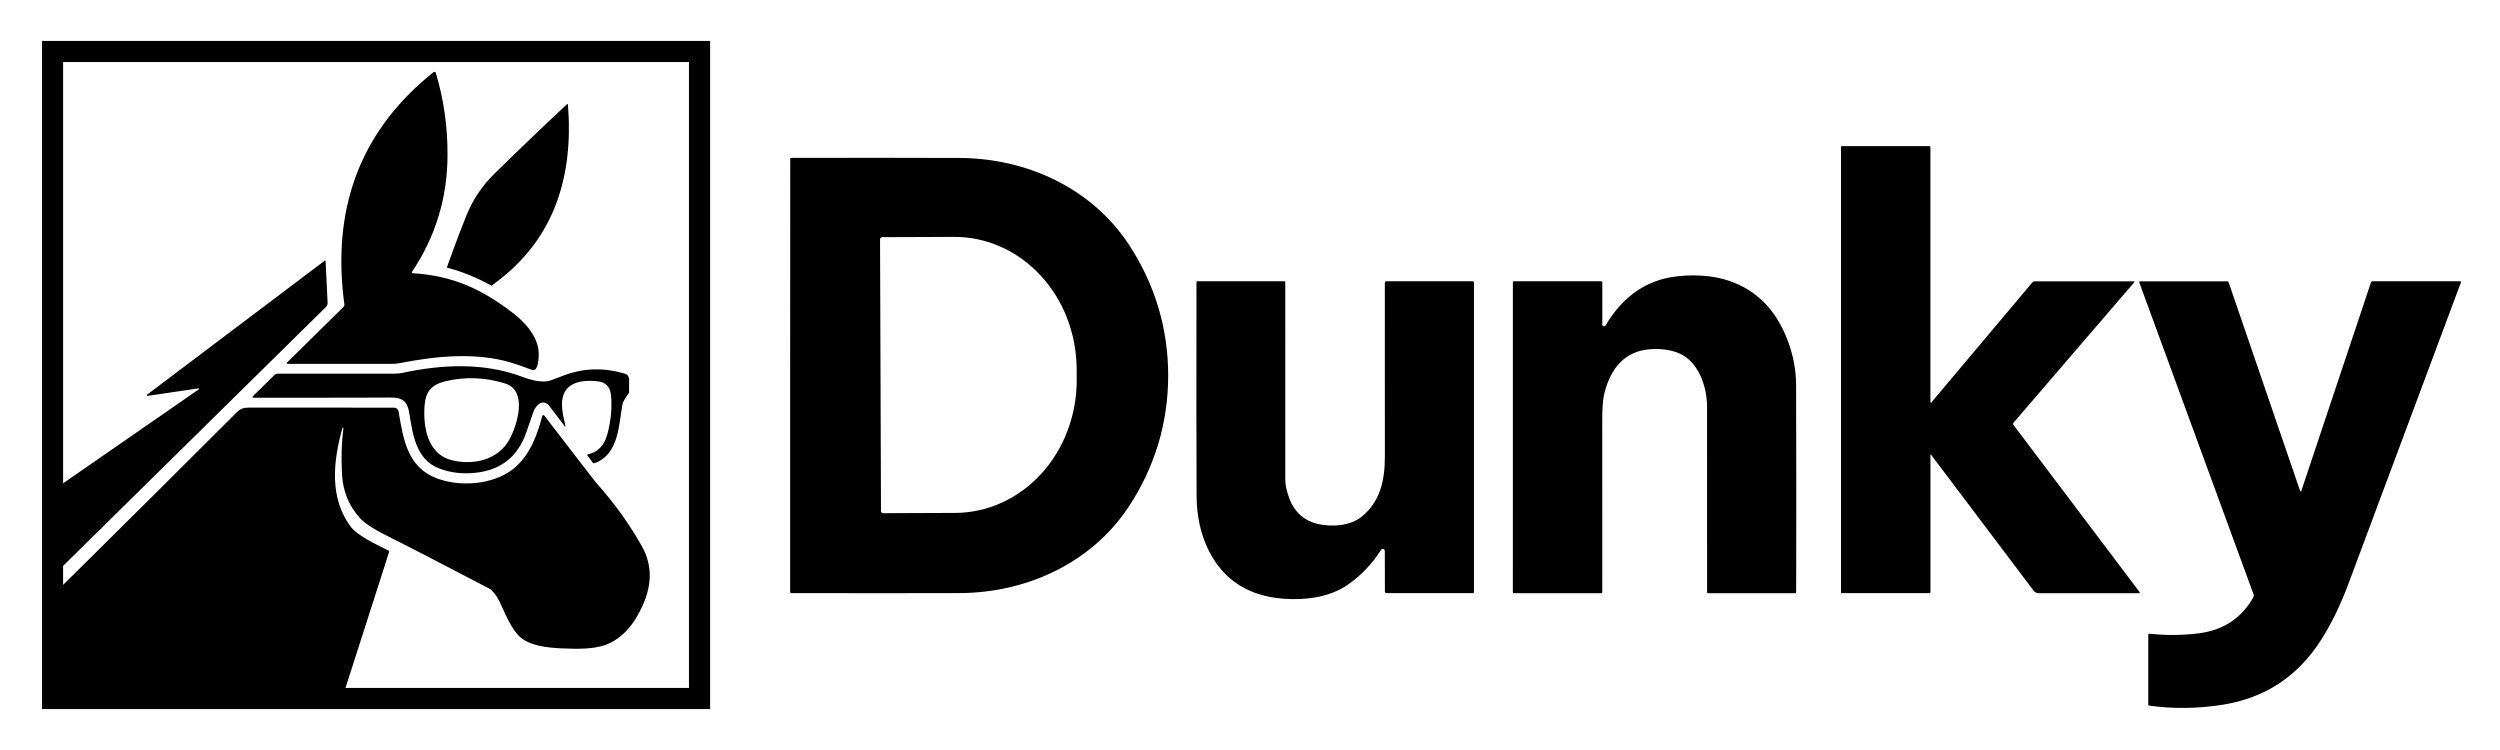
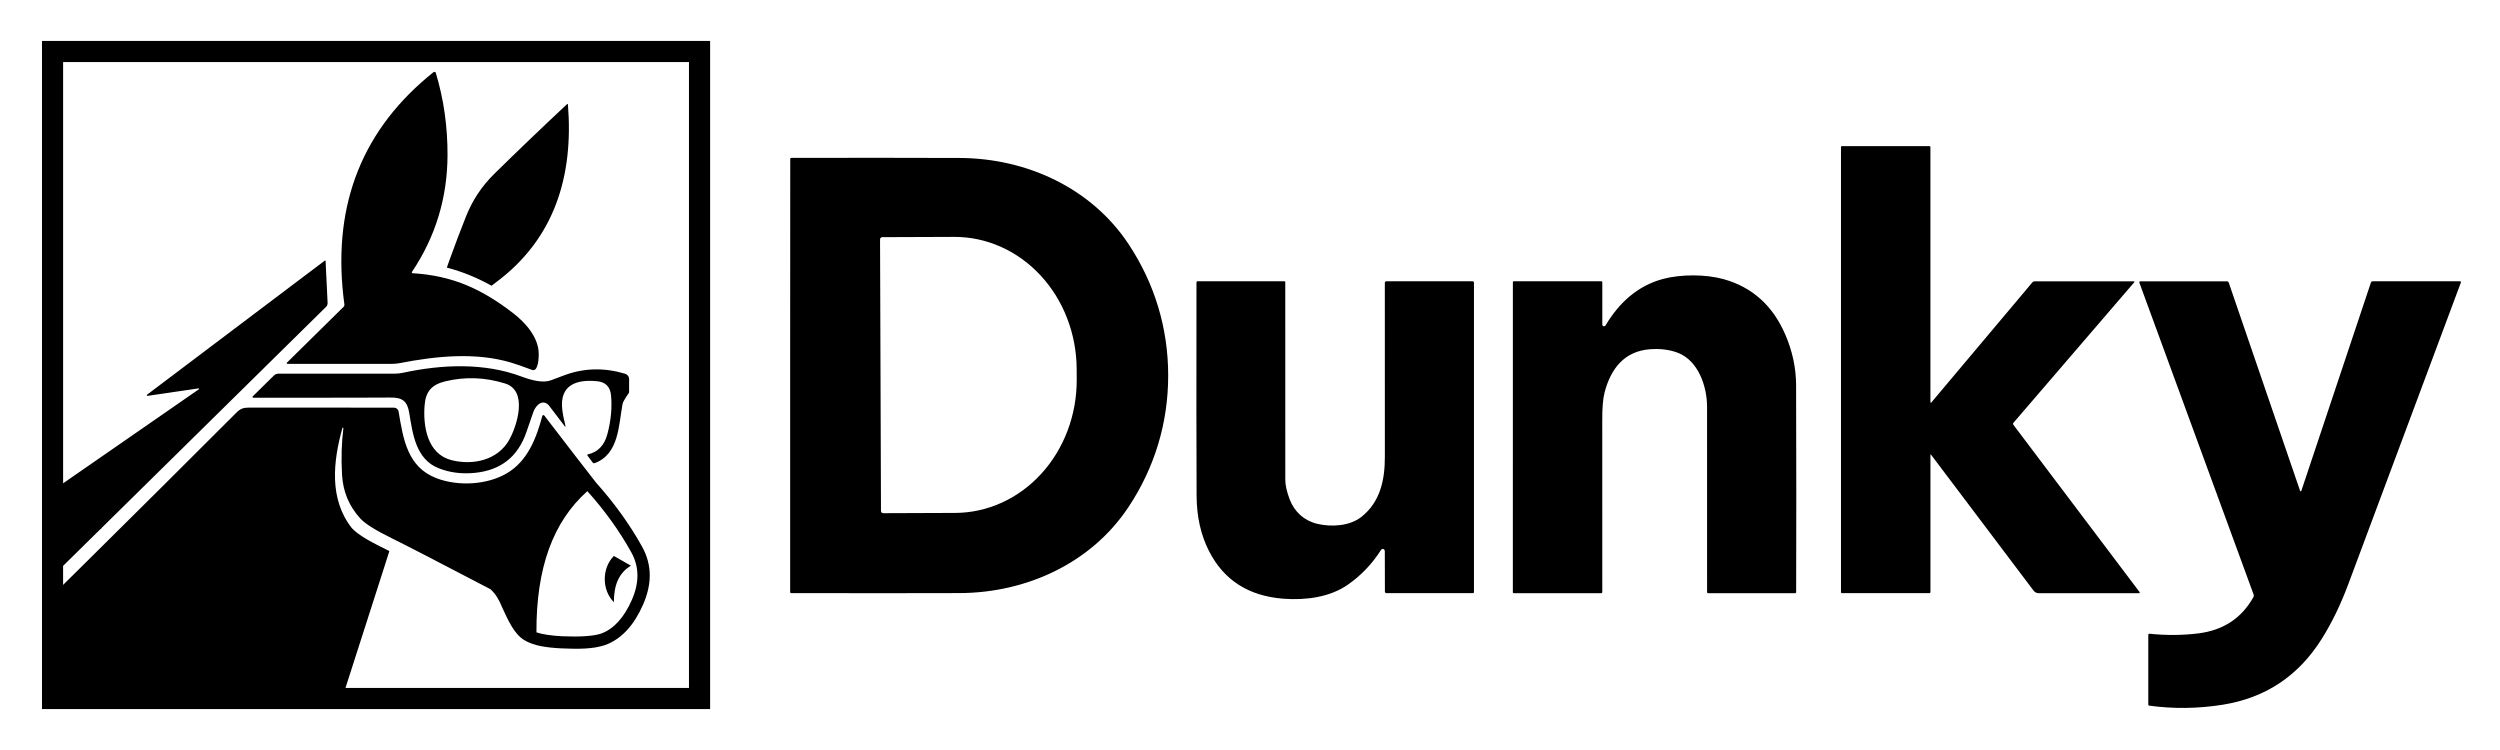
<svg xmlns="http://www.w3.org/2000/svg" viewBox="0 0 1020 306" width="1020" height="306">
-   <path d="m17.13 16.7h272.6v272.6h-272.6zm122.95 157.99c.01-.04 0-.09-.03-.13c-.02-.04-.06-.07-.11-.08c-.04-.01-.09-.01-.13.01c-.04.02-.08.05-.09.09c-3.78 13.53-5.57 29.01 3.86 40.92c2.98 3.18 8.44 5.95 15.28 9.33l-2.03 6.38v.01l-15.87 49.45h140.14v-255.35h-255.35v171.87l43.6-30.2h0l11.79-8.17c.04-.02.07-.06.08-.1c.01-.04.01-.09-.01-.13c-.02-.04-.05-.08-.09-.1c-.04-.02-.09-.03-.13-.03l-20.77 3.05c-.06.01-.12 0-.18-.04c-.05-.03-.1-.08-.12-.13c-.02-.06-.03-.12-.01-.17c.02-.06.05-.11.1-.14l72.52-54.71c.03-.02.06-.04.1-.04c.04 0 .07 0 .1.02c.03.02.06.04.08.07c.02.03.03.06.03.1l.82 17.08c.02.31-.03.61-.14.9c-.11.29-.28.54-.5.76l-63.68 62.73l-27.75 27.33c-.21.21-.39.44-.54.69v-.16l-15.31 15.08v7.76l11.19-11.07c20.75-20.53 40.57-40.25 59.47-59.16h0c1.66-1.67 2.81-2.11 5.3-2.11c21.65.03 41.32.04 59.02.02c.46 0 .9.16 1.25.45c.35.3.59.71.66 1.16c1.9 11.31 3.6 22.74 15.61 27.24c8.92 3.34 20.56 2.64 28.55-2.07c8.48-4.99 12.04-14.29 14.48-23.42c.02-.08.07-.16.13-.21c.06-.06.14-.1.22-.11c.08-.02.17-.01.25.02c.08.03.15.08.2.15c9.61 12.55 16.67 21.7 21.18 27.45c7.2 8.02 13.66 16.95 18.62 25.88c4.47 7.94 3.97 15.88.5 23.82c-3.47 7.94-8.44 13.89-15.38 16.47c-4.96 1.69-10.92 1.69-17.86 1.39c-5.95-.3-11.41-.99-15.38-3.47c-3.97-2.48-6.45-7.94-8.93-13.4c-1.19-2.98-2.68-5.46-4.71-7.27c-21.17-11.08-34.54-17.98-40.12-20.72c-6.71-3.28-11.04-6-13-8.15c-4.57-5.01-7.05-10.95-7.44-17.81c-.38-6.7-.2-13.03.55-19zm336.54-21.45c0 19.36-5.55 37.61-16.21 53.66c-15.17 22.86-41.56 34.98-68.92 35.08c-18.27.06-41.19.06-68.74.01c-.1 0-.19-.04-.26-.11c-.07-.07-.11-.16-.11-.26c-.01-15.29-.01-44.77 0-88.42c.01-43.65.03-73.13.04-88.42c0-.1.04-.19.11-.26c.07-.07.16-.11.26-.11c27.55-.04 50.47-.03 68.74.04c27.36.11 53.74 12.25 68.9 35.11c10.65 16.06 16.2 34.31 16.19 53.68zm394.18-38.1l-49.32 57.37c-.09.11-.15.24-.15.39c-.01.14.04.29.12.4l51.51 68.28c.03.04.06.09.06.14c.01.05 0 .1-.03.15c-.02.05-.06.09-.1.11c-.05.03-.1.04-.15.04h-40.97c-.4 0-.8-.09-1.15-.27c-.36-.18-.67-.44-.91-.76l-41.91-55.56c-.01-.02-.03-.03-.05-.03c-.02-.01-.04-.01-.06 0c-.02.01-.04.02-.05.04c-.01.02-.02.04-.02.06v56.05c0 .12-.05.24-.14.33c-.09.09-.2.13-.33.13h-35.63c-.11 0-.21-.04-.28-.12c-.08-.07-.12-.18-.12-.28v-181.57c0-.11.04-.21.12-.29c.08-.08.18-.12.29-.12h35.7c.1 0 .2.04.27.11c.07.07.11.17.11.28v104.08c0 .04.02.08.04.12c.03.03.06.06.1.07c.04.01.08.02.12.01c.04-.01.08-.04.1-.07l41.27-49.06c.11-.13.24-.23.4-.3c.15-.07.32-.1.48-.1h40.48c.04 0 .09.01.13.03c.04.02.07.06.09.1c.02.04.03.09.02.13c-.01.04-.03.08-.05.12zm67.63 85.1c.02.06.05.11.1.14c.05.04.1.05.16.05c.06 0 .12-.02.16-.05c.05-.04.08-.09.1-.14l28.37-84.93c.06-.16.16-.31.3-.41c.14-.1.31-.15.48-.15h35.59c.06 0 .12.01.17.04c.06.03.1.07.14.12c.03.05.05.11.06.17c.01.06 0 .12-.02.18c-19.94 53.35-35.23 94.33-45.88 122.93c-3.13 8.41-6.77 15.92-10.92 22.52c-9.5 15.12-22.98 24.06-40.44 26.83c-10.08 1.6-20.07 1.72-29.97.36c-.09-.01-.18-.06-.24-.13c-.06-.07-.09-.16-.09-.25v-28.51c0-.06.01-.13.04-.18c.03-.06.06-.11.11-.15c.05-.04.1-.07.16-.09c.06-.02.12-.03.19-.02c6.91.7 13.56.65 19.94-.15c10.17-1.27 17.66-6.21 22.46-14.81c.09-.16.14-.33.15-.51c.01-.18-.01-.36-.07-.53l-46.62-127.25c-.02-.06-.03-.13-.02-.19c.01-.07.03-.13.07-.18c.04-.05.09-.1.14-.13c.06-.03.12-.05.19-.05h35.32c.17 0 .33.05.47.15c.14.1.24.24.3.4zm-321.18-85.17c0-.04.01-.08.02-.12c.02-.04.04-.07.07-.1c.03-.03.07-.05.1-.07c.04-.02.08-.02.12-.02h35.87c.08 0 .16.03.22.09c.06.06.09.14.09.23v17.34c0 .15.05.3.14.43c.09.12.22.21.37.25c.15.04.31.03.45-.02c.14-.06.27-.16.35-.29c5.48-9.21 13.03-16.19 23.48-18.99c7.25-1.93 17.29-1.94 24.58.06c11.77 3.25 20.22 10.82 25.33 22.73c2.89 6.73 4.35 13.61 4.37 20.66c.1 33.06.11 61.17.02 84.34c0 .11-.05.22-.13.3c-.08.08-.19.13-.3.13h-35.52c-.1 0-.2-.04-.28-.11c-.07-.07-.11-.17-.11-.28c.01-33.65 0-58.86-.01-75.61c0-8.5-3.63-18.89-11.89-22.07c-3.35-1.29-7.14-1.77-11.37-1.46c-10.44.78-16 7.86-18.56 17.65c-.67 2.57-.99 6.53-.94 11.87c.03 3.39.03 26.6.01 69.63c0 .1-.04.2-.11.27c-.07.07-.17.11-.27.11h-35.76c-.09 0-.18-.04-.25-.1c-.07-.07-.1-.15-.1-.25zm-93.2-.32c.04 0 .09.01.13.03c.04.02.08.04.11.07c.03.03.05.07.07.11c.02.04.03.08.03.13c-.01 22.94-.01 49.83.01 80.68c0 2.21.61 4.89 1.82 8.05c1.94 5.06 5.93 8.66 11.3 9.92c5.68 1.34 13.23.93 18.04-2.93c7.55-6.06 9.46-14.94 9.46-24.3c-.01-31.23-.01-54.94-.01-71.13c0-.16.07-.32.18-.44c.12-.12.27-.18.44-.18h35.18c.15 0 .3.06.4.17c.11.11.17.25.17.4v126.24c0 .12-.05.23-.13.31c-.08.08-.19.13-.31.13h-35.27c-.16 0-.32-.06-.44-.18c-.12-.11-.19-.27-.19-.43c-.02-.65-.03-6.11-.04-16.38q0-.44-.15-.69c-.07-.12-.17-.21-.29-.28c-.12-.07-.25-.1-.39-.1c-.14 0-.27.03-.39.1c-.12.07-.22.16-.29.27c-3.59 5.67-8.09 10.4-13.5 14.19c-7.4 5.18-17.27 6.45-26.29 5.77c-14.24-1.08-24.38-7.56-30.43-19.45c-3.33-6.55-5.02-14.06-5.06-22.53c-.09-16.03-.1-45.06-.05-87.09c0-.12.05-.23.13-.32c.08-.09.19-.13.31-.13zm-164.99-17.09l.38 110.8c0 .12.02.24.07.35c.05.11.11.21.2.3c.09.09.19.15.3.2c.11.04.23.07.35.07l29.35-.11c13.2-.05 25.84-5.79 35.14-15.98c9.3-10.19 14.5-23.98 14.45-38.34l-.02-4.32c-.02-7.11-1.34-14.15-3.86-20.71c-2.52-6.56-6.21-12.52-10.85-17.53c-4.64-5.01-10.14-8.98-16.19-11.68c-6.05-2.7-12.53-4.08-19.07-4.06l-29.35.11c-.24 0-.47.1-.64.27c-.17.17-.26.4-.26.64zm-190.99 13.29c-.03.04-.04.09-.05.14c-.01.05 0 .1.01.15c.01.05.04.09.07.13c.03.04.07.07.12.09c16.44.99 28.31 6.42 41.16 16.32c2.5 1.93 5.11 4.4 7.09 7.24c1.98 2.84 3.33 6.04 3.33 9.43c0 3.57-.68 7.24-2.73 6.47c-3.6-1.36-6.49-2.36-8.65-3.01c-14.45-4.27-30.41-2.66-45.31.24c-1.01.2-2.03.3-3.06.3h-42.8c-.06 0-.11-.02-.16-.05c-.05-.03-.08-.07-.1-.12c-.02-.05-.03-.11-.02-.16c.01-.05.04-.1.08-.14l23.19-22.85c.11-.1.19-.23.24-.38c.05-.14.06-.3.04-.45c-.17-1.23-.32-2.47-.46-3.72q-6.25-56.73 36.8-91.13c.08-.06.17-.1.26-.12c.1-.02.19-.01.29.02c.09.03.18.08.25.15c.07.07.12.16.15.25c3.22 10.65 4.82 21.83 4.78 33.55c-.06 17.43-4.9 33.31-14.52 47.65zm62.4 63.03c-3.93-5.14-5.95-7.79-6.06-7.96c-2.52-3.67-5.68-1.04-6.78 2.01c-.21.57-1.17 3.34-2.88 8.32c-3.43 10-10.44 15.53-21.03 16.58c-5.33.53-10.26-.1-14.78-1.9c-9.3-3.68-10.57-14.06-11.96-22.51c-.78-4.78-2.72-6.42-7.8-6.32c-2.77.06-21.38.08-55.84.07c-.06 0-.13-.02-.18-.05c-.05-.03-.1-.09-.12-.14c-.02-.06-.03-.12-.02-.19c.01-.06.04-.12.09-.16l8.65-8.52c.5-.49 1.16-.76 1.86-.76h47.44c1.14 0 2.27-.12 3.37-.36c15.81-3.42 33.04-4.18 48.28 1.52c4.36 1.63 8.92 2.75 12.09 1.54q4.2-1.61 5.95-2.23q11.79-4.21 24.32-.42c.46.14.87.43 1.16.82c.29.39.45.86.45 1.35v5.1c0 .28-.09.55-.25.78c-1.49 2.14-2.3 3.55-2.42 4.23c-1.63 8.6-1.39 20.49-11.39 24.19c-.14.05-.29.06-.43.01c-.14-.04-.26-.13-.35-.24l-2.15-2.86c-.03-.04-.05-.09-.06-.15c-.01-.05 0-.11.01-.16c.02-.05.05-.09.09-.13c.04-.03.09-.06.14-.07c4.07-.9 6.72-3.65 7.94-8.25c1.46-5.46 1.96-10.71 1.5-15.74c-.32-3.55-2.21-5.49-5.66-5.84c-8.24-.83-15.46 1.36-14.24 11.6c.23 1.96.67 4.19 1.32 6.69c.01.04.02.07 0 .11c-.01.04-.04.06-.07.08c-.03.02-.07.02-.11.01c-.04-.01-.07-.04-.09-.07zm.91-131.51c.03-.02.06-.04.1-.04c.03-.01.07-.01.1.01q.06.01.09.06c.02.03.04.06.04.1c2.35 29.17-5.41 54.92-29.55 72.75l-1.61 1.23q-8.9-4.97-18.24-7.39l.93-2.67c2.41-6.66 4.71-12.75 6.92-18.28c2.62-6.58 6.45-12.34 11.49-17.29c9.46-9.29 19.36-18.79 29.73-28.48zm-23.64 136.99c3.19-5.63 7.82-20.08-1.67-23.01c-8.15-2.53-16.25-2.83-24.29-.9c-5.68 1.35-8.1 4.19-8.54 9.76c-.7 8.7 1.14 19.95 11 22.43c8.75 2.2 18.83.02 23.51-8.27z" />
+   <path d="m17.13 16.7h272.6v272.6h-272.6zm122.95 157.99c.01-.04 0-.09-.03-.13c-.02-.04-.06-.07-.11-.08c-.04-.01-.09-.01-.13.01c-.04.02-.08.05-.09.09c-3.78 13.53-5.57 29.01 3.86 40.92c2.98 3.18 8.44 5.95 15.28 9.33l-2.03 6.38v.01l-15.87 49.45h140.14v-255.35h-255.35v171.87l43.6-30.2h0l11.79-8.17c.04-.02.07-.06.08-.1c.01-.04.01-.09-.01-.13c-.02-.04-.05-.08-.09-.1c-.04-.02-.09-.03-.13-.03l-20.77 3.05c-.06.01-.12 0-.18-.04c-.05-.03-.1-.08-.12-.13c-.02-.06-.03-.12-.01-.17c.02-.06.05-.11.1-.14l72.52-54.71c.03-.02.06-.04.1-.04c.04 0 .07 0 .1.02c.03.02.06.04.08.07c.02.03.03.06.03.1l.82 17.08c.02.31-.03.61-.14.9c-.11.29-.28.54-.5.76l-63.68 62.73l-27.75 27.33c-.21.21-.39.44-.54.69v-.16l-15.31 15.08v7.76l11.19-11.07c20.75-20.53 40.57-40.25 59.47-59.16h0c1.66-1.67 2.81-2.11 5.3-2.11c21.65.03 41.32.04 59.02.02c.46 0 .9.16 1.25.45c.35.3.59.71.66 1.16c1.9 11.31 3.6 22.74 15.61 27.24c8.92 3.34 20.56 2.64 28.55-2.07c8.48-4.99 12.04-14.29 14.48-23.42c.02-.08.07-.16.13-.21c.06-.06.14-.1.22-.11c.08-.02.17-.01.25.02c.08.03.15.08.2.15c9.61 12.55 16.67 21.7 21.18 27.45c7.2 8.02 13.66 16.95 18.62 25.88c4.47 7.94 3.97 15.88.5 23.82c-3.47 7.94-8.44 13.89-15.38 16.47c-4.96 1.69-10.92 1.69-17.86 1.39c-5.95-.3-11.41-.99-15.38-3.47c-3.97-2.48-6.45-7.94-8.93-13.4c-1.19-2.98-2.68-5.46-4.71-7.27c-21.17-11.08-34.54-17.98-40.12-20.72c-6.71-3.28-11.04-6-13-8.15c-4.57-5.01-7.05-10.95-7.44-17.81c-.38-6.7-.2-13.03.55-19zm336.54-21.45c0 19.36-5.55 37.61-16.21 53.66c-15.17 22.86-41.56 34.98-68.92 35.08c-18.27.06-41.19.06-68.74.01c-.1 0-.19-.04-.26-.11c-.07-.07-.11-.16-.11-.26c-.01-15.29-.01-44.77 0-88.42c.01-43.65.03-73.13.04-88.42c0-.1.04-.19.11-.26c.07-.07.16-.11.26-.11c27.55-.04 50.47-.03 68.74.04c27.36.11 53.74 12.25 68.9 35.11c10.65 16.06 16.2 34.31 16.19 53.68zm394.18-38.1l-49.32 57.37c-.09.11-.15.24-.15.39c-.01.14.04.29.12.4l51.51 68.28c.03.04.06.09.06.14c.01.05 0 .1-.03.15c-.02.05-.06.09-.1.11c-.05.03-.1.04-.15.04h-40.97c-.4 0-.8-.09-1.15-.27c-.36-.18-.67-.44-.91-.76l-41.91-55.56c-.01-.02-.03-.03-.05-.03c-.02-.01-.04-.01-.06 0c-.02.01-.04.02-.05.04c-.01.02-.02.04-.02.06v56.05c0 .12-.05.24-.14.33c-.09.09-.2.13-.33.13h-35.63c-.11 0-.21-.04-.28-.12c-.08-.07-.12-.18-.12-.28v-181.57c0-.11.04-.21.12-.29c.08-.08.18-.12.29-.12h35.7c.1 0 .2.04.27.11c.07.07.11.17.11.28v104.08c0 .04.02.08.04.12c.03.03.06.06.1.07c.04.01.08.02.12.01c.04-.01.08-.04.1-.07l41.27-49.06c.11-.13.24-.23.4-.3c.15-.07.32-.1.48-.1h40.48c.04 0 .09.01.13.03c.04.02.07.06.09.1c.02.04.03.09.02.13c-.01.04-.03.08-.05.12zm67.63 85.1c.02.06.05.11.1.14c.05.04.1.05.16.05c.06 0 .12-.02.16-.05c.05-.04.08-.09.1-.14l28.37-84.93c.06-.16.16-.31.3-.41c.14-.1.31-.15.48-.15h35.59c.06 0 .12.01.17.04c.06.03.1.07.14.12c.03.05.05.11.06.17c.01.06 0 .12-.02.18c-19.94 53.35-35.23 94.33-45.88 122.93c-3.13 8.41-6.77 15.92-10.92 22.52c-9.5 15.12-22.98 24.06-40.44 26.83c-10.08 1.6-20.07 1.72-29.97.36c-.09-.01-.18-.06-.24-.13c-.06-.07-.09-.16-.09-.25v-28.51c0-.06.01-.13.04-.18c.03-.06.06-.11.11-.15c.05-.04.1-.07.16-.09c.06-.02.12-.03.19-.02c6.91.7 13.56.65 19.94-.15c10.17-1.27 17.66-6.21 22.46-14.81c.09-.16.14-.33.15-.51c.01-.18-.01-.36-.07-.53l-46.62-127.25c-.02-.06-.03-.13-.02-.19c.01-.07.03-.13.07-.18c.04-.05.09-.1.14-.13c.06-.03.12-.05.19-.05h35.32c.17 0 .33.05.47.15c.14.1.24.24.3.4zm-321.18-85.17c0-.04.01-.08.02-.12c.02-.04.04-.07.07-.1c.03-.03.07-.05.1-.07c.04-.02.08-.02.12-.02h35.87c.08 0 .16.03.22.09c.06.06.09.14.09.23v17.34c0 .15.05.3.14.43c.09.12.22.21.37.25c.15.04.31.03.45-.02c.14-.06.27-.16.35-.29c5.48-9.21 13.03-16.19 23.48-18.99c7.25-1.93 17.29-1.94 24.58.06c11.77 3.25 20.22 10.82 25.33 22.73c2.89 6.73 4.35 13.61 4.37 20.66c.1 33.06.11 61.17.02 84.34c0 .11-.05.22-.13.3c-.08.08-.19.13-.3.13h-35.52c-.1 0-.2-.04-.28-.11c-.07-.07-.11-.17-.11-.28c.01-33.65 0-58.86-.01-75.61c0-8.5-3.63-18.89-11.89-22.07c-3.35-1.29-7.14-1.77-11.37-1.46c-10.44.78-16 7.86-18.56 17.65c-.67 2.57-.99 6.53-.94 11.87c.03 3.39.03 26.6.01 69.63c0 .1-.04.2-.11.27c-.07.07-.17.11-.27.11h-35.76c-.09 0-.18-.04-.25-.1c-.07-.07-.1-.15-.1-.25zm-93.2-.32c.04 0 .09.01.13.03c.04.02.08.04.11.07c.03.03.05.07.07.11c.02.04.03.08.03.13c-.01 22.94-.01 49.83.01 80.68c0 2.21.61 4.89 1.82 8.05c1.94 5.06 5.93 8.66 11.3 9.92c5.68 1.34 13.23.93 18.04-2.93c7.55-6.06 9.46-14.94 9.46-24.3c-.01-31.23-.01-54.94-.01-71.13c0-.16.07-.32.18-.44c.12-.12.27-.18.44-.18h35.18c.15 0 .3.06.4.17c.11.11.17.25.17.4v126.24c0 .12-.05.23-.13.31c-.08.08-.19.13-.31.13h-35.27c-.16 0-.32-.06-.44-.18c-.12-.11-.19-.27-.19-.43c-.02-.65-.03-6.11-.04-16.38q0-.44-.15-.69c-.07-.12-.17-.21-.29-.28c-.12-.07-.25-.1-.39-.1c-.14 0-.27.03-.39.1c-.12.07-.22.16-.29.27c-3.59 5.67-8.09 10.4-13.5 14.19c-7.4 5.18-17.27 6.45-26.29 5.77c-14.24-1.08-24.38-7.56-30.43-19.45c-3.33-6.55-5.02-14.06-5.06-22.53c-.09-16.03-.1-45.06-.05-87.09c0-.12.05-.23.13-.32c.08-.09.19-.13.31-.13zm-164.99-17.09l.38 110.8c0 .12.02.24.07.35c.05.11.11.21.2.3c.09.09.19.15.3.2c.11.04.23.07.35.07l29.35-.11c13.2-.05 25.84-5.79 35.14-15.98c9.3-10.19 14.5-23.98 14.45-38.34l-.02-4.32c-.02-7.11-1.34-14.15-3.86-20.71c-2.52-6.56-6.21-12.52-10.85-17.53c-4.64-5.01-10.14-8.98-16.19-11.68c-6.05-2.7-12.53-4.08-19.07-4.06l-29.35.11c-.24 0-.47.1-.64.27c-.17.17-.26.4-.26.64zm-190.99 13.29c-.03.04-.04.09-.05.14c-.01.05 0 .1.01.15c.01.05.04.09.07.13c.03.04.07.07.12.09c16.44.99 28.31 6.42 41.16 16.32c2.5 1.93 5.11 4.4 7.09 7.24c1.98 2.84 3.33 6.04 3.33 9.43c0 3.57-.68 7.24-2.73 6.47c-3.6-1.36-6.49-2.36-8.65-3.01c-14.45-4.27-30.41-2.66-45.31.24c-1.01.2-2.03.3-3.06.3h-42.8c-.06 0-.11-.02-.16-.05c-.05-.03-.08-.07-.1-.12c-.02-.05-.03-.11-.02-.16c.01-.05.04-.1.08-.14l23.19-22.85c.11-.1.19-.23.24-.38c.05-.14.06-.3.04-.45c-.17-1.23-.32-2.47-.46-3.72q-6.25-56.73 36.8-91.13c.08-.06.17-.1.26-.12c.1-.02.19-.01.29.02c.09.03.18.08.25.15c.07.07.12.16.15.25c3.22 10.65 4.82 21.83 4.78 33.55c-.06 17.43-4.9 33.31-14.52 47.65zm62.4 63.03c-3.93-5.14-5.95-7.79-6.06-7.96c-2.52-3.67-5.68-1.04-6.78 2.01c-.21.57-1.17 3.34-2.88 8.32c-3.43 10-10.44 15.53-21.03 16.58c-5.33.53-10.26-.1-14.78-1.9c-9.3-3.68-10.57-14.06-11.96-22.51c-.78-4.78-2.72-6.42-7.8-6.32c-2.77.06-21.38.08-55.84.07c-.06 0-.13-.02-.18-.05c-.05-.03-.1-.09-.12-.14c-.02-.06-.03-.12-.02-.19c.01-.06.04-.12.09-.16l8.65-8.52c.5-.49 1.16-.76 1.86-.76h47.44c1.14 0 2.27-.12 3.37-.36c15.81-3.42 33.04-4.18 48.28 1.52c4.36 1.63 8.92 2.75 12.09 1.54q4.2-1.61 5.95-2.23q11.79-4.21 24.32-.42c.46.14.87.43 1.16.82c.29.39.45.86.45 1.35v5.1c0 .28-.09.55-.25.78c-1.49 2.14-2.3 3.55-2.42 4.23c-1.63 8.6-1.39 20.49-11.39 24.19c-.14.05-.29.06-.43.01c-.14-.04-.26-.13-.35-.24l-2.15-2.86c-.03-.04-.05-.09-.06-.15c-.01-.05 0-.11.01-.16c.02-.05.05-.09.09-.13c.04-.03.09-.06.14-.07c4.07-.9 6.72-3.65 7.94-8.25c1.46-5.46 1.96-10.71 1.5-15.74c-.32-3.55-2.21-5.49-5.66-5.84c-8.24-.83-15.46 1.36-14.24 11.6c.23 1.96.67 4.19 1.32 6.69c.01.04.02.07 0 .11c-.01.04-.04.06-.07.08c-.03.02-.07.02-.11.01c-.04-.01-.07-.04-.09-.07zm.91-131.51c.03-.02.06-.04.1-.04c.03-.01.07-.01.1.01q.06.01.09.06c.02.03.04.06.04.1c2.35 29.17-5.41 54.92-29.55 72.75l-1.61 1.23q-8.9-4.97-18.24-7.39l.93-2.67c2.41-6.66 4.71-12.75 6.92-18.28c2.62-6.58 6.45-12.34 11.49-17.29c9.46-9.29 19.36-18.79 29.73-28.48zm13.95 216v.01q7.74-2.91 12.49-13.78q4.65-10.64-.29-19.42q-7.21-12.99-17.89-24.89c-13.97 12.46-20.89 31.2-20.77 57.61q3.76 1.25 10.47 1.59q11.22.48 15.99-1.11zm-37.59-79c3.19-5.63 7.82-20.08-1.67-23.01c-8.15-2.53-16.25-2.83-24.29-.9c-5.68 1.35-8.1 4.19-8.54 9.76c-.7 8.7 1.14 19.95 11 22.43c8.75 2.2 18.83.02 23.51-8.27zm42.72 47.36l6.95 3.97c-4.96 2.98-6.95 7.94-6.95 14.89c-4.96-4.96-4.96-13.89 0-18.86z" />
</svg>
